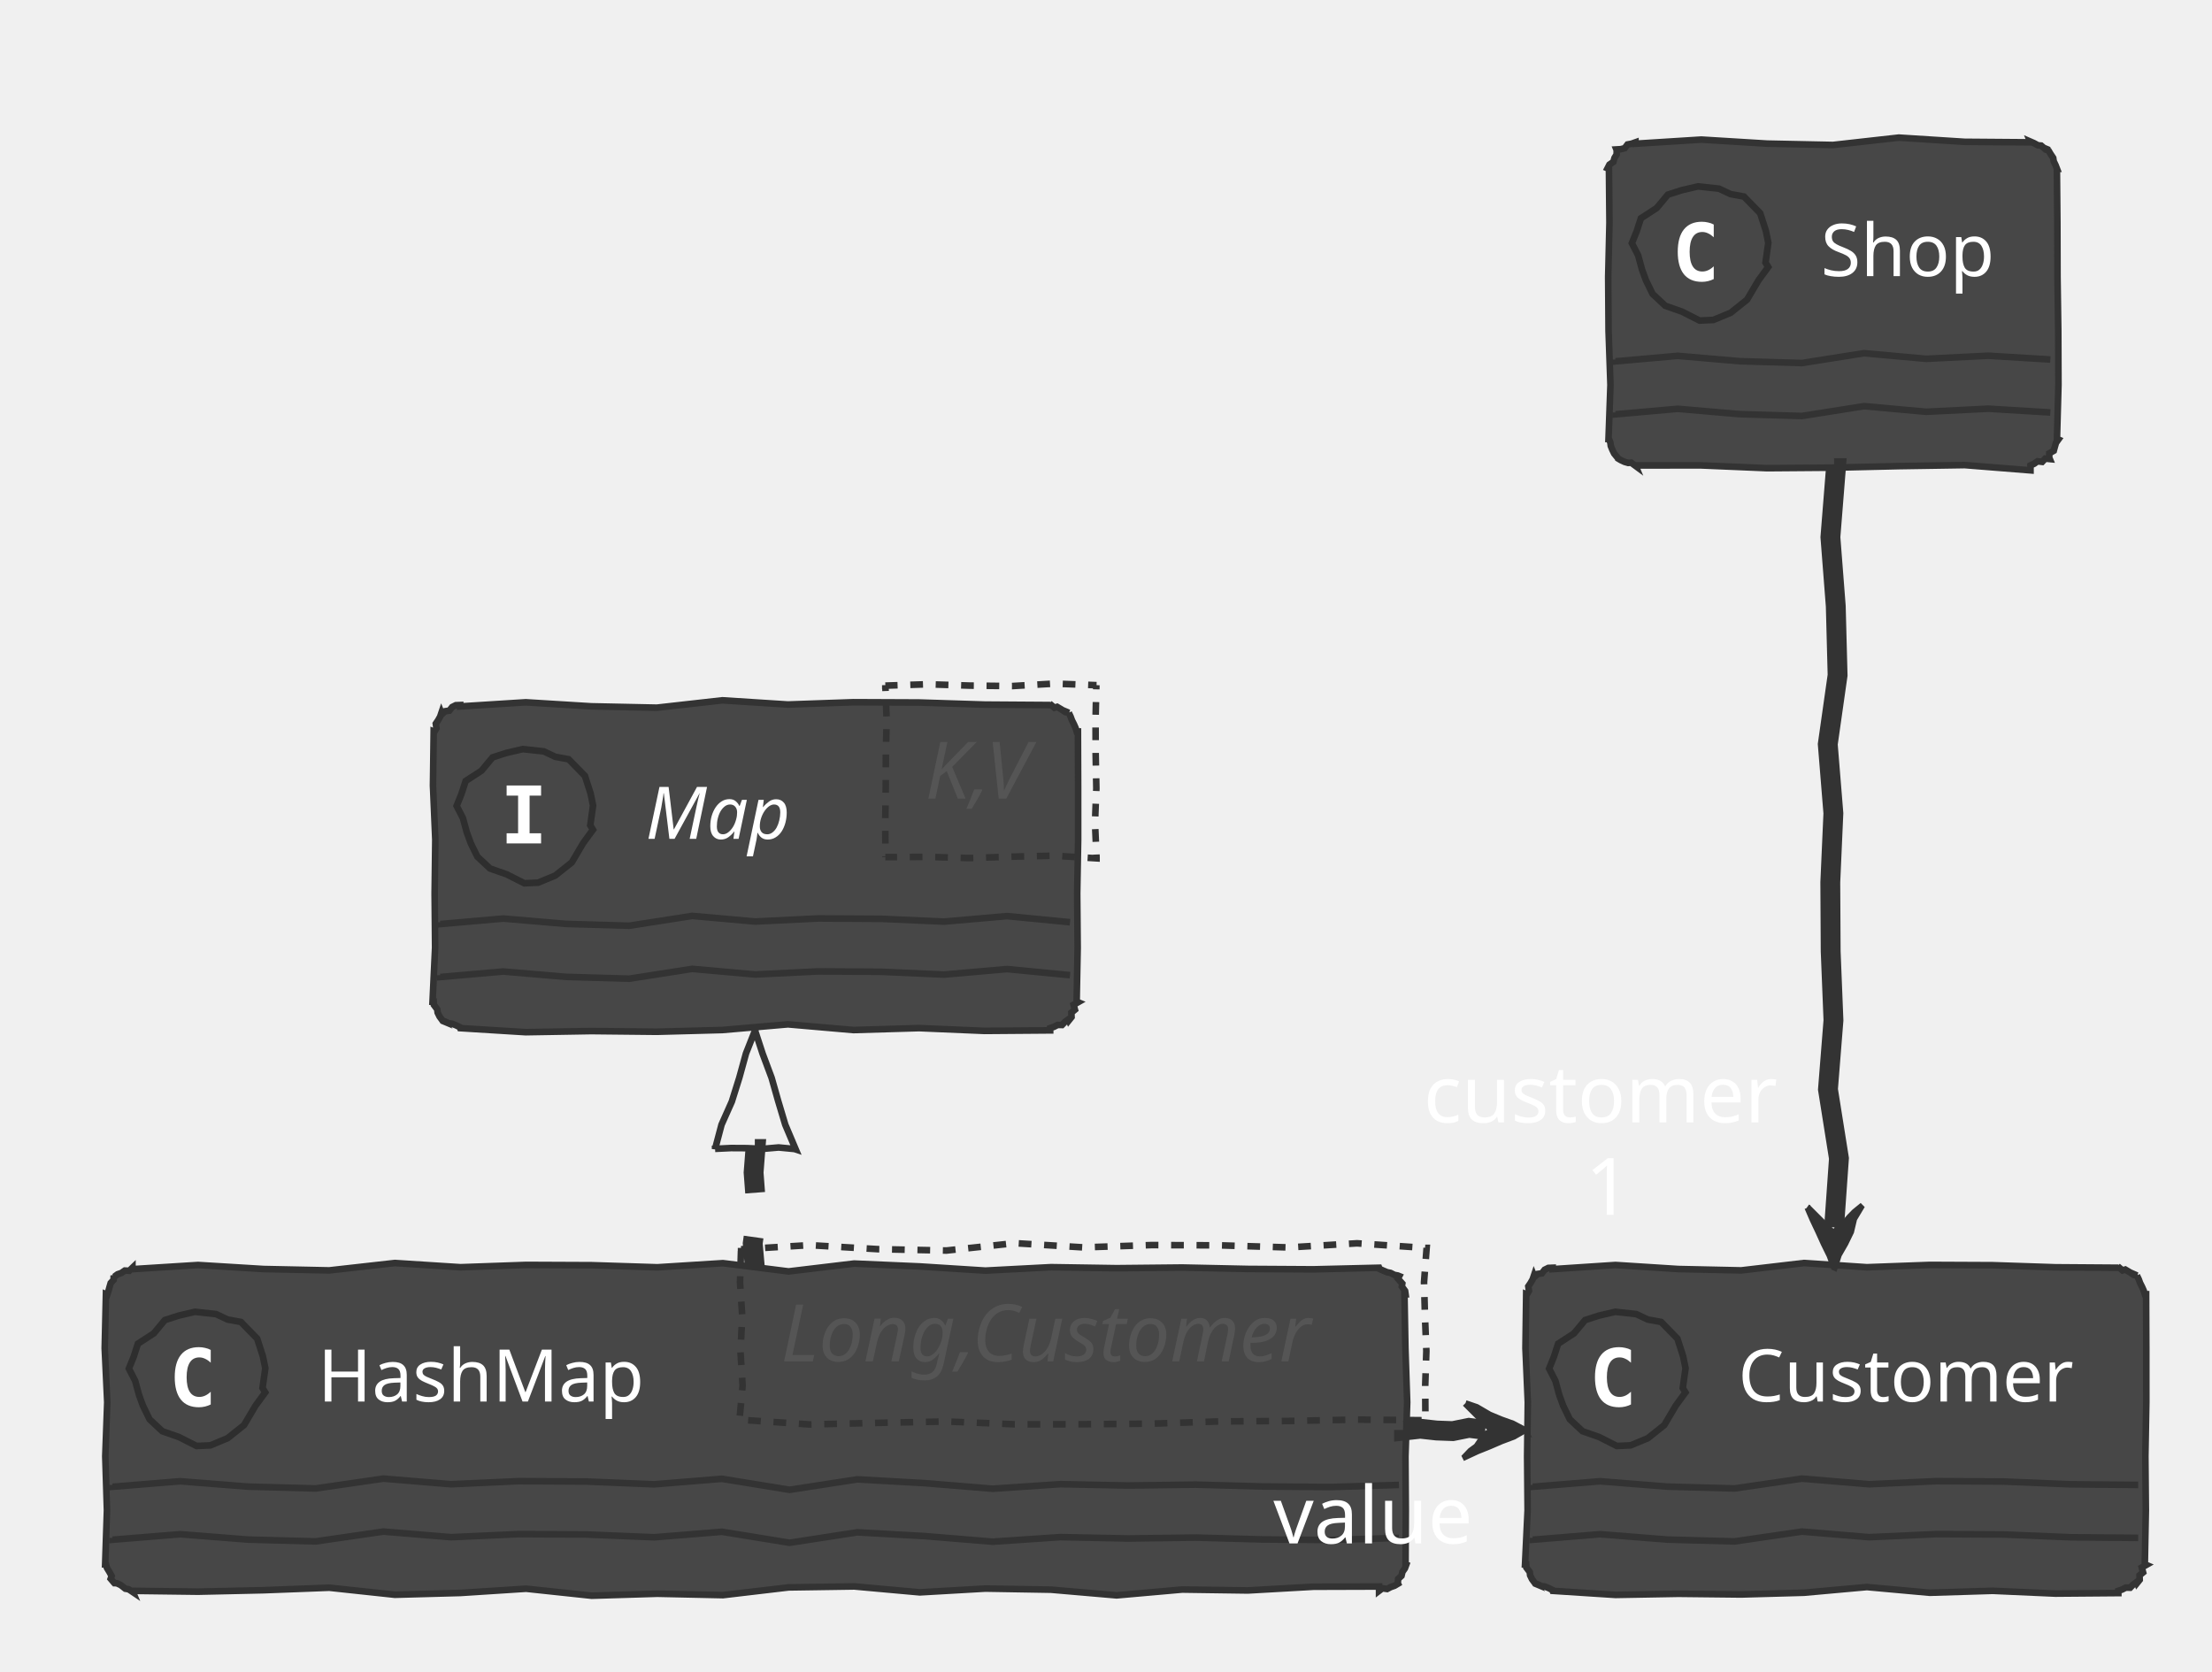
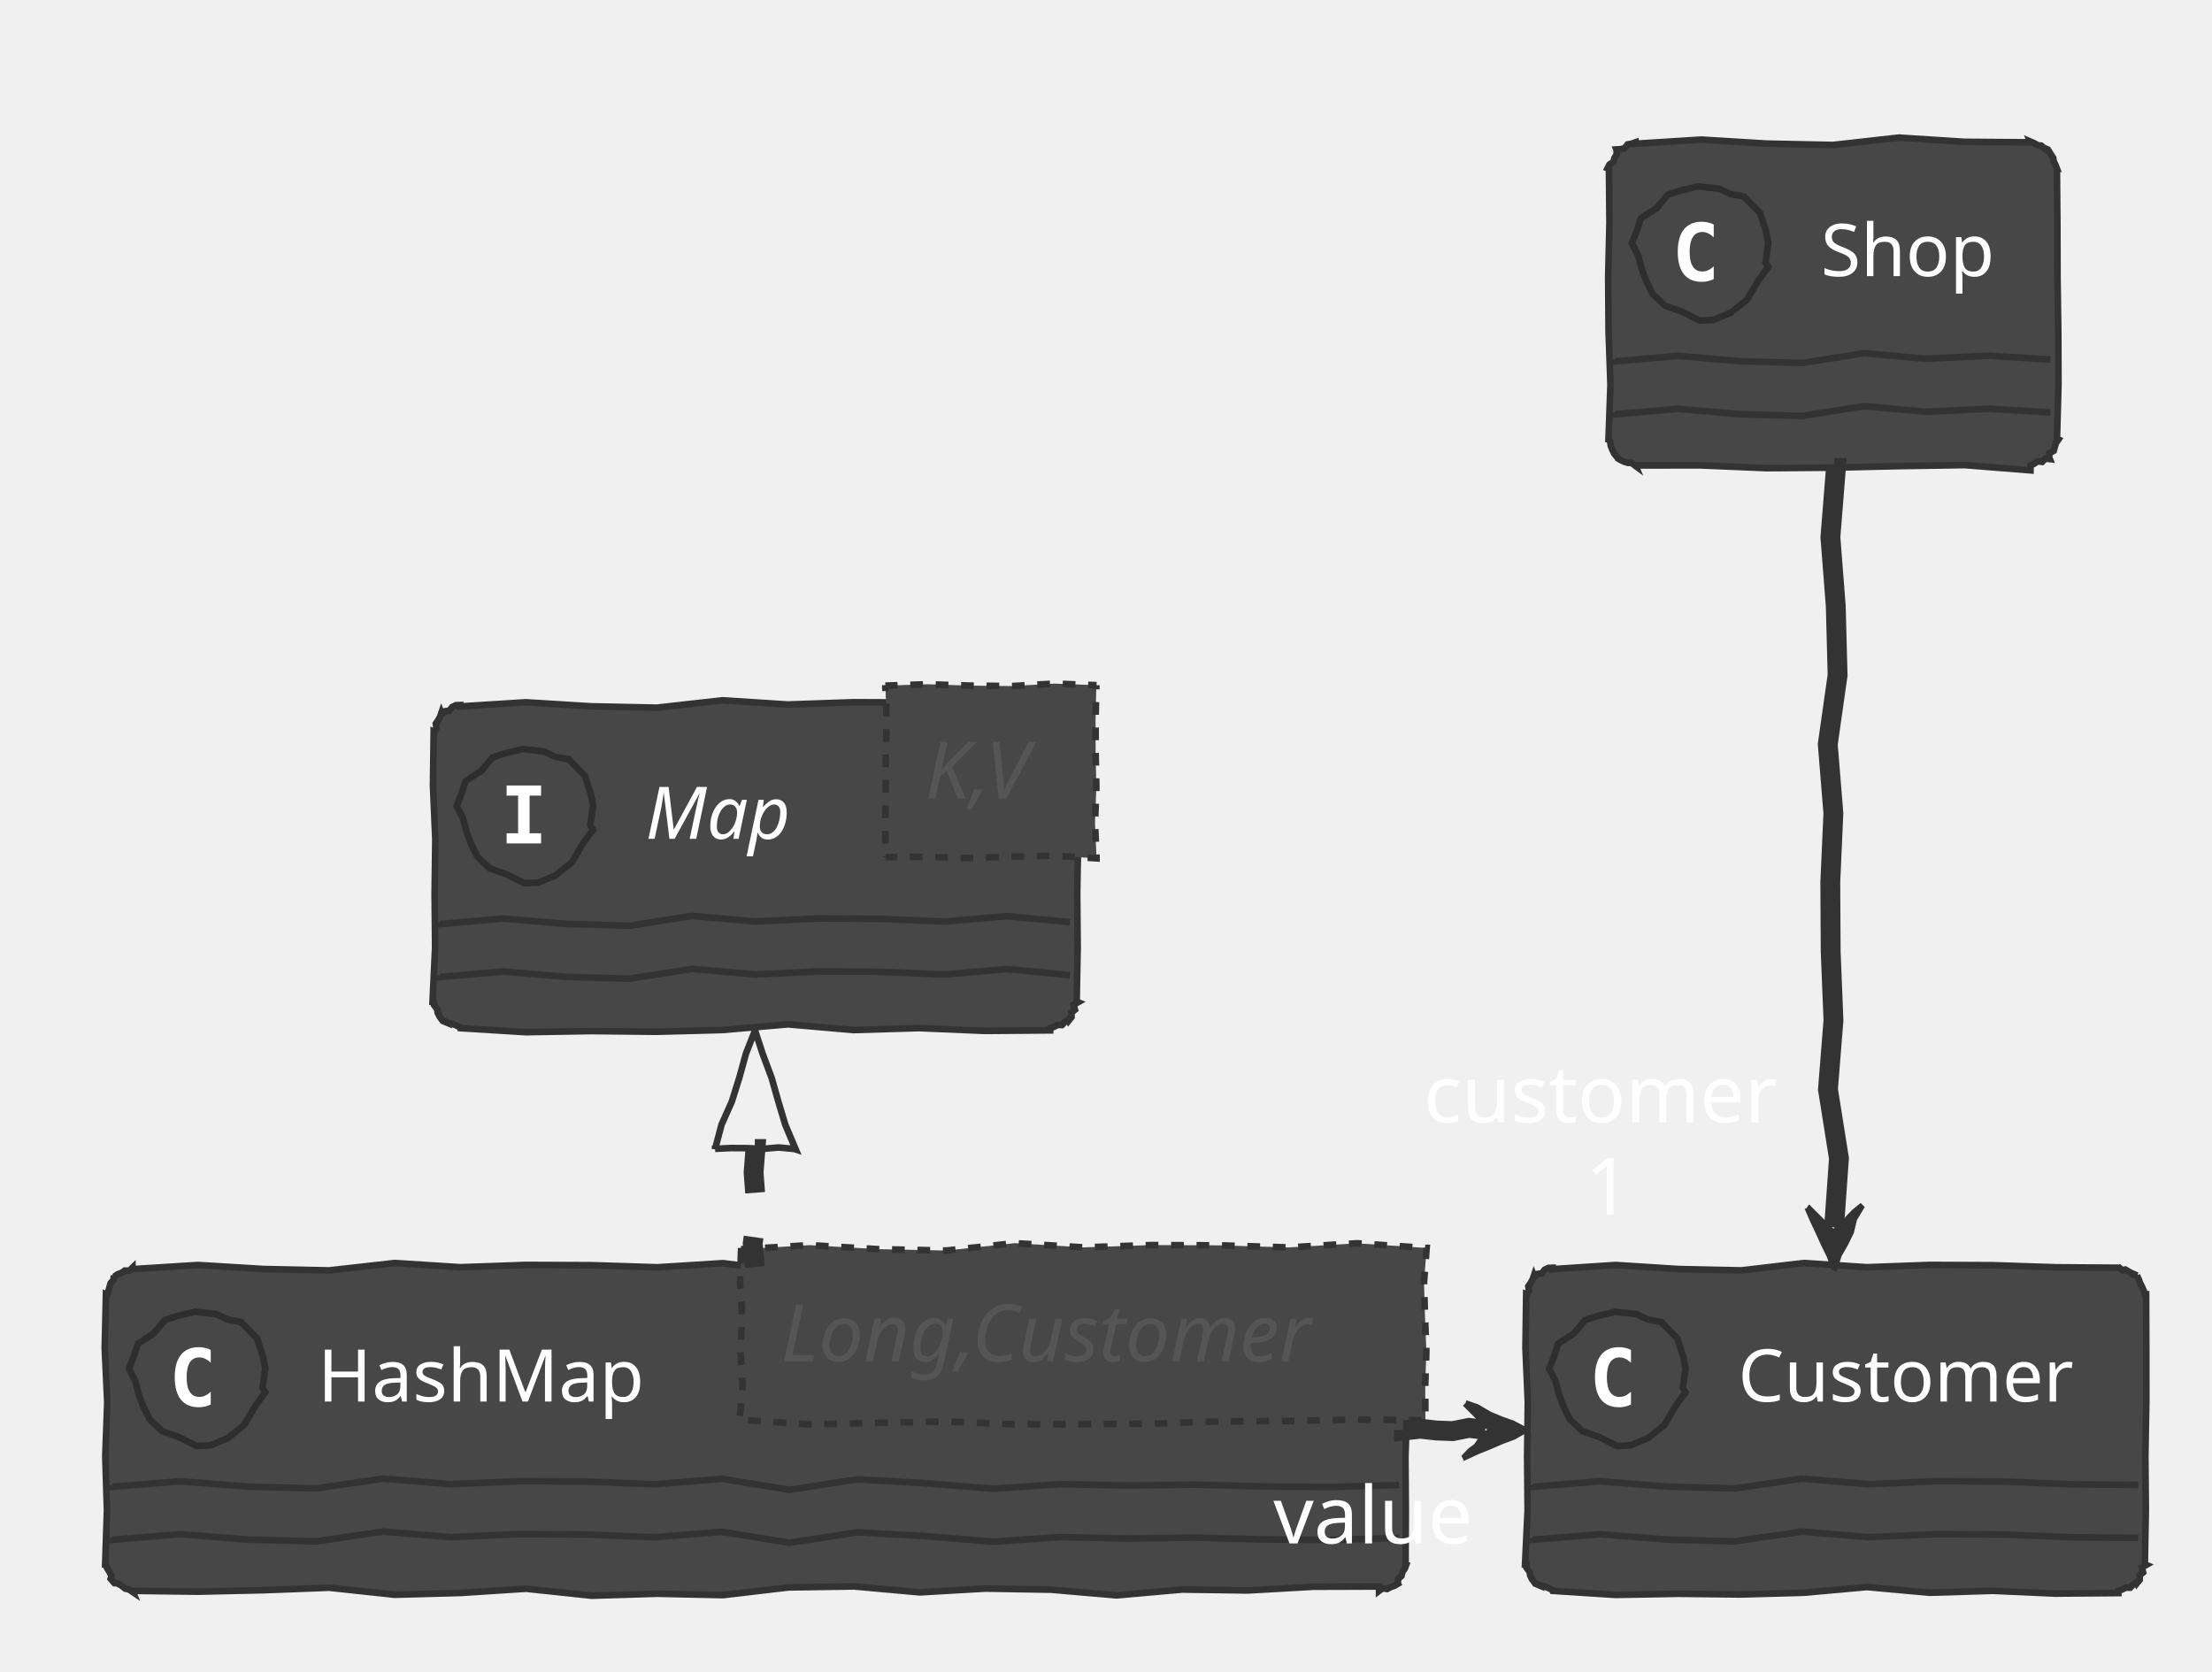
<svg xmlns="http://www.w3.org/2000/svg" contentStyleType="text/css" height="263.542px" preserveAspectRatio="none" style="width:348px;height:263px;" version="1.1" viewBox="0 0 348 263" width="348.958px" zoomAndPan="magnify">
  <defs />
  <g>
    <g id="elem_Map">
      <polygon fill="#474747" points="72.396,110.938,72.396,111.156,82.709,110.506,93.022,111.139,103.336,111.354,113.649,110.194,123.962,110.856,134.275,110.493,144.589,110.538,154.902,110.867,165.215,110.938,165.123,110.716,165.878,111.359,166.31,111.224,166.957,111.606,167.63,112.052,168.161,112.158,168.134,112.147,168.427,112.756,168.639,113.332,168.951,113.949,169.214,114.547,169.382,115.104,169.585,115.104,169.615,123.605,169.618,132.106,169.47,140.607,169.543,149.108,169.382,157.609,169.607,157.702,168.906,158.102,169.111,158.878,168.554,159.337,168.577,160.037,168.161,160.555,168.095,160.397,167.563,160.777,167.081,161.281,166.387,161.272,165.818,161.565,165.215,161.776,165.215,162.129,154.902,162.209,144.589,161.772,134.275,162.075,123.962,161.179,113.649,162.072,103.336,162.347,93.022,162.239,82.709,162.414,72.396,161.776,72.332,161.621,71.72,161.322,71.135,161.088,70.62,161.025,70.013,160.736,69.45,160.555,69.668,160.646,69.149,159.943,68.851,159.331,68.79,158.818,68.259,158.11,68.229,157.609,68.049,157.609,68.454,149.108,68.38,140.607,68.484,132.106,68.117,123.605,68.229,115.104,68.332,115.147,68.663,114.593,68.566,113.863,68.931,113.324,69.246,112.764,69.45,112.158,69.536,112.367,70.038,111.912,70.689,111.818,71.144,111.248,71.717,110.964,72.396,110.938" style="stroke:#333333;stroke-width:1.042;" />
      <polygon fill="none" points="93.287,130.557,91.76,132.643,89.954,135.699,87.371,137.758,84.657,138.885,82.492,138.982,79.711,137.574,77.086,136.654,75.094,134.786,74.049,132.647,73.43,130.944,72.823,128.72,71.837,126.806,72.594,124.937,73.258,122.89,75.747,121.271,77.499,119.17,79.667,118.473,82.244,117.872,85.55,118.229,87.36,119.082,89.465,119.469,92.024,122.091,92.916,124.859,93.304,126.748,92.865,129.86" style="stroke:#2E2E2E;stroke-width:1.042;" />
      <path d="M79.704,125.191 L79.704,123.596 L85.124,123.596 L85.124,125.191 L83.317,125.191 L83.317,131.116 L85.124,131.116 L85.124,132.711 L79.704,132.711 L79.704,131.116 L81.51,131.116 L81.51,125.191 L79.704,125.191 Z " fill="#FFFFFF" />
      <text fill="#FFFFFF" font-family="Segoe Print" font-size="11.458" font-style="italic" lengthAdjust="spacing" textLength="24.181" x="101.562" y="131.99">Map</text>
-       <polygon fill="none" points="139.285,107.812,139.285,107.885,145.93,107.669,152.574,107.88,159.218,107.951,165.862,107.565,172.507,107.812,172.48,107.812,172.359,113.223,172.374,118.633,172.483,124.043,172.267,129.453,172.507,134.863,172.507,135.055,165.862,134.644,159.218,134.795,152.574,135.013,145.93,134.833,139.285,134.863,139.309,134.863,139.274,129.453,139.347,124.043,139.368,118.633,139.489,113.223,139.285,107.812" style="stroke:#333333;stroke-width:1.042;stroke-dasharray:2.0,2.0;" />
+       <polygon fill="#474747" points="139.285,107.812,139.285,107.885,145.93,107.669,152.574,107.88,159.218,107.951,165.862,107.565,172.507,107.812,172.48,107.812,172.359,113.223,172.374,118.633,172.483,124.043,172.267,129.453,172.507,134.863,172.507,135.055,165.862,134.644,159.218,134.795,152.574,135.013,145.93,134.833,139.285,134.863,139.309,134.863,139.274,129.453,139.347,124.043,139.368,118.633,139.489,113.223,139.285,107.812" style="stroke:#333333;stroke-width:1.042;stroke-dasharray:2.0,2.0;" />
      <text fill="#555555" font-family="Segoe Print" font-size="12.5" font-style="italic" lengthAdjust="spacing" textLength="20.721" x="145.535" y="125.665">K,V</text>
      <path d="M69.271,145.109 L69.271,145.401 L79.178,144.534 L89.085,145.377 L98.992,145.664 L108.898,144.118 L118.805,145.001 L128.712,144.517 L138.619,144.576 L148.526,145.014 L158.433,144.149 L168.34,145.109 " fill="#474747" style="stroke:#333333;stroke-width:1.042;" />
      <path d="M69.271,153.442 L69.271,153.734 L79.178,152.867 L89.085,153.711 L98.992,153.998 L108.898,152.452 L118.805,153.334 L128.712,152.85 L138.619,152.91 L148.526,153.348 L158.433,152.482 L168.34,153.442 " fill="#474747" style="stroke:#333333;stroke-width:1.042;" />
    </g>
    <g id="elem_HashMap">
      <polygon fill="#474747" points="20.833,199.479,20.833,199.698,31.156,199.048,41.478,199.68,51.801,199.895,62.123,198.736,72.446,199.398,82.768,199.035,93.091,199.08,103.413,199.408,113.736,198.759,124.058,200.056,134.381,198.823,144.703,199.273,155.026,199.929,165.348,199.39,175.671,199.55,185.993,199.446,196.316,199.665,206.638,199.728,216.961,199.479,217.038,199.667,217.639,199.939,218.229,200.185,218.762,200.293,219.379,200.604,219.907,200.7,220.132,200.793,219.92,201.193,220.613,201.968,220.544,202.428,221.054,203.127,221.127,203.646,220.955,203.646,221.103,212.147,221.385,220.648,221.11,229.149,221.164,237.65,221.127,246.151,221.236,246.196,221.017,246.795,220.638,247.329,220.487,247.957,219.967,248.432,219.907,249.097,219.945,249.188,219.391,249.517,218.787,249.728,218.221,250.026,217.486,249.918,216.961,250.317,216.961,249.638,206.638,249.67,196.316,250.256,185.993,250.113,175.671,251.027,165.348,250.135,155.026,249.96,144.703,250.555,134.381,249.623,124.058,249.777,113.736,250.993,103.413,250.771,93.091,251.083,82.768,249.982,72.446,250.65,62.123,250.932,51.801,249.825,41.478,250.218,31.156,250.449,20.833,250.317,20.92,250.526,20.244,250.072,19.716,249.978,18.992,249.407,18.386,249.124,17.887,249.097,18.049,249.164,17.413,248.412,17.562,247.986,17.221,247.357,16.825,246.704,16.667,246.151,16.544,246.151,16.826,237.65,16.563,229.149,16.872,220.648,16.475,212.147,16.667,203.646,16.865,203.728,17.066,203.121,17.233,202.5,17.414,201.884,17.876,201.385,17.887,200.7,17.969,200.896,18.499,200.51,19.101,200.297,19.637,199.925,20.339,199.953,20.833,199.479" style="stroke:#333333;stroke-width:1.042;" />
      <polygon fill="none" points="41.724,219.099,40.197,221.185,38.391,224.241,35.808,226.3,33.094,227.426,30.93,227.524,28.148,226.116,25.524,225.196,23.532,223.327,22.487,221.189,21.867,219.486,21.26,217.262,20.275,215.348,21.032,213.479,21.695,211.432,24.185,209.813,25.936,207.712,28.105,207.014,30.682,206.413,33.987,206.77,35.797,207.624,37.902,208.011,40.461,210.633,41.353,213.401,41.741,215.29,41.302,218.402" style="stroke:#2E2E2E;stroke-width:1.042;" />
      <path d="M33.154,220.992 Q32.731,221.204 32.259,221.317 Q31.787,221.431 31.283,221.431 Q29.427,221.431 28.451,220.227 Q27.49,219.006 27.49,216.711 Q27.49,214.4 28.451,213.196 Q29.427,211.975 31.283,211.975 Q31.787,211.975 32.259,212.089 Q32.747,212.187 33.154,212.415 L33.154,214.417 Q32.699,213.993 32.259,213.798 Q31.82,213.586 31.364,213.586 Q30.371,213.586 29.866,214.384 Q29.362,215.165 29.362,216.711 Q29.362,218.241 29.866,219.023 Q30.371,219.804 31.364,219.804 Q31.82,219.804 32.259,219.609 Q32.699,219.413 33.154,218.99 L33.154,220.992 Z " fill="#FFFFFF" />
      <text fill="#FFFFFF" font-family="Segoe Print" font-size="11.458" lengthAdjust="spacing" textLength="53.051" x="50" y="220.532">HashMap</text>
-       <polygon fill="none" points="116.592,196.354,116.592,196.573,127.358,195.923,138.124,196.555,148.89,196.77,159.656,195.611,170.422,196.273,181.188,195.91,191.954,195.955,202.72,196.283,213.486,195.634,224.252,196.354,224.445,196.354,224.034,201.764,224.184,207.174,224.402,212.585,224.222,217.995,224.252,223.405,224.252,223.476,213.486,223.372,202.72,223.591,191.954,223.654,181.188,224.015,170.422,224.104,159.656,224.113,148.89,223.67,138.124,223.888,127.358,224.136,116.592,223.405,116.342,223.405,116.828,217.995,116.49,212.585,116.778,207.174,116.421,201.764,116.592,196.354" style="stroke:#333333;stroke-width:1.042;stroke-dasharray:2.0,2.0;" />
+       <polygon fill="#474747" points="116.592,196.354,116.592,196.573,127.358,195.923,138.124,196.555,148.89,196.77,159.656,195.611,170.422,196.273,181.188,195.91,191.954,195.955,202.72,196.283,213.486,195.634,224.252,196.354,224.445,196.354,224.034,201.764,224.184,207.174,224.402,212.585,224.222,217.995,224.252,223.405,224.252,223.476,213.486,223.372,202.72,223.591,191.954,223.654,181.188,224.015,170.422,224.104,159.656,224.113,148.89,223.67,138.124,223.888,127.358,224.136,116.592,223.405,116.342,223.405,116.828,217.995,116.49,212.585,116.778,207.174,116.421,201.764,116.592,196.354" style="stroke:#333333;stroke-width:1.042;stroke-dasharray:2.0,2.0;" />
      <text fill="#555555" font-family="Segoe Print" font-size="12.5" font-style="italic" lengthAdjust="spacing" textLength="95.16" x="122.842" y="214.207">Long,Customer</text>
      <path d="M17.708,233.651 L17.708,233.943 L28.36,233.075 L39.011,233.919 L49.663,234.206 L60.314,232.66 L70.966,233.543 L81.617,233.058 L92.268,233.118 L102.92,233.556 L113.571,232.69 L124.223,234.42 L134.874,232.775 L145.526,233.376 L156.177,234.251 L166.828,233.532 L177.48,233.745 L188.131,233.606 L198.783,233.899 L209.434,233.983 L220.086,233.651 " fill="#474747" style="stroke:#333333;stroke-width:1.042;" />
      <path d="M17.708,241.984 L17.708,242.276 L28.36,241.409 L39.011,242.252 L49.663,242.539 L60.314,240.993 L70.966,241.876 L81.617,241.392 L92.268,241.451 L102.92,241.889 L113.571,241.024 L124.223,242.753 L134.874,241.109 L145.526,241.709 L156.177,242.584 L166.828,241.865 L177.48,242.079 L188.131,241.94 L198.783,242.232 L209.434,242.316 L220.086,241.984 " fill="#474747" style="stroke:#333333;stroke-width:1.042;" />
    </g>
    <g id="elem_Shop">
      <polygon fill="#474747" points="257.292,22.396,257.292,22.615,267.65,21.964,278.009,22.597,288.368,22.812,298.727,21.653,309.086,22.315,319.444,22.396,319.388,22.259,319.983,22.517,320.614,22.862,321.12,22.906,321.875,23.55,322.391,23.616,322.188,23.532,322.571,24.179,323.017,24.852,323.095,25.373,323.389,25.982,323.611,26.562,323.6,26.562,323.673,35.063,323.694,43.565,323.814,52.065,323.844,60.566,323.611,69.067,323.829,69.158,323.449,69.691,323.272,70.308,323.104,70.928,322.403,71.329,322.391,72.014,322.481,72.231,321.762,72.163,321.283,72.673,320.557,72.587,320.024,72.968,319.444,73.234,319.444,74.007,309.086,73.183,298.727,73.344,288.368,73.587,278.009,73.668,267.65,73.23,257.292,73.234,257.33,73.326,256.626,72.806,256.151,72.837,255.597,72.678,254.994,72.4,254.345,72.014,254.542,72.095,253.946,71.36,253.648,70.749,253.414,70.163,253.35,69.649,253.125,69.067,253.057,69.067,253.362,60.566,253.064,52.065,253.006,43.565,253.204,35.063,253.125,26.562,252.911,26.474,253.202,25.904,253.821,25.47,253.997,24.853,254.337,24.303,254.345,23.616,254.303,23.513,254.977,23.474,255.602,23.317,256.05,22.732,256.69,22.609,257.292,22.396" style="stroke:#333333;stroke-width:1.042;" />
      <polygon fill="none" points="278.183,42.015,276.656,44.102,274.85,47.157,272.267,49.217,269.552,50.343,267.388,50.441,264.607,49.032,261.982,48.112,259.99,46.244,258.945,44.105,258.325,42.403,257.718,40.178,256.733,38.264,257.49,36.395,258.154,34.348,260.643,32.729,262.395,30.628,264.563,29.931,267.14,29.33,270.445,29.687,272.256,30.541,274.361,30.928,276.92,33.55,277.812,36.318,278.199,38.206,277.76,41.319" style="stroke:#2E2E2E;stroke-width:1.042;" />
      <path d="M269.613,43.909 Q269.19,44.12 268.717,44.234 Q268.245,44.348 267.741,44.348 Q265.885,44.348 264.909,43.144 Q263.949,41.923 263.949,39.628 Q263.949,37.317 264.909,36.112 Q265.885,34.892 267.741,34.892 Q268.245,34.892 268.717,35.006 Q269.206,35.103 269.613,35.331 L269.613,37.333 Q269.157,36.91 268.717,36.715 Q268.278,36.503 267.822,36.503 Q266.829,36.503 266.325,37.301 Q265.82,38.082 265.82,39.628 Q265.82,41.158 266.325,41.939 Q266.829,42.721 267.822,42.721 Q268.278,42.721 268.717,42.525 Q269.157,42.33 269.613,41.907 L269.613,43.909 Z " fill="#FFFFFF" />
      <text fill="#FFFFFF" font-family="Segoe Print" font-size="11.458" lengthAdjust="spacing" textLength="28.819" x="286.458" y="43.448">Shop</text>
      <path d="M254.167,56.567 L254.167,56.859 L263.938,55.992 L273.71,56.836 L283.482,57.123 L293.254,55.577 L303.026,56.459 L312.798,55.975 L322.569,56.567 " fill="#474747" style="stroke:#333333;stroke-width:1.042;" />
      <path d="M254.167,64.901 L254.167,65.193 L263.938,64.325 L273.71,65.169 L283.482,65.456 L293.254,63.91 L303.026,64.793 L312.798,64.308 L322.569,64.901 " fill="#474747" style="stroke:#333333;stroke-width:1.042;" />
    </g>
    <g id="elem_Customer">
      <polygon fill="#474747" points="244.271,199.479,244.271,199.698,254.159,199.048,264.047,199.68,273.935,199.895,283.822,198.736,293.71,199.398,303.598,199.035,313.486,199.08,323.374,199.408,333.262,199.479,333.17,199.257,333.925,199.901,334.357,199.765,335.004,200.148,335.676,200.594,336.208,200.7,336.181,200.688,336.474,201.298,336.686,201.874,336.998,202.491,337.261,203.088,337.429,203.646,337.632,203.646,337.662,212.147,337.665,220.648,337.517,229.149,337.59,237.65,337.429,246.151,337.654,246.244,336.953,246.644,337.158,247.419,336.601,247.879,336.624,248.579,336.208,249.097,336.143,248.938,335.61,249.319,335.128,249.823,334.434,249.814,333.865,250.107,333.262,250.317,333.262,250.67,323.374,250.751,313.486,250.313,303.598,250.617,293.71,249.721,283.822,250.614,273.935,250.888,264.047,250.78,254.159,250.956,244.271,250.317,244.207,250.162,243.595,249.864,243.01,249.63,242.495,249.566,241.888,249.278,241.325,249.097,241.543,249.188,241.024,248.484,240.726,247.873,240.666,247.36,240.134,246.651,240.104,246.151,239.924,246.151,240.329,237.65,240.255,229.149,240.359,220.648,239.992,212.147,240.104,203.646,240.207,203.688,240.538,203.135,240.441,202.405,240.806,201.865,241.121,201.306,241.325,200.7,241.411,200.909,241.913,200.454,242.565,200.36,243.019,199.79,243.592,199.506,244.271,199.479" style="stroke:#333333;stroke-width:1.042;" />
      <polygon fill="none" points="265.162,219.099,263.635,221.185,261.829,224.241,259.246,226.3,256.532,227.426,254.367,227.524,251.586,226.116,248.961,225.196,246.969,223.327,245.924,221.189,245.305,219.486,244.697,217.262,243.712,215.348,244.469,213.479,245.133,211.432,247.622,209.813,249.374,207.712,251.542,207.014,254.119,206.413,257.425,206.77,259.235,207.624,261.34,208.011,263.899,210.633,264.791,213.401,265.179,215.29,264.74,218.402" style="stroke:#2E2E2E;stroke-width:1.042;" />
      <path d="M256.592,220.992 Q256.169,221.204 255.697,221.317 Q255.225,221.431 254.72,221.431 Q252.865,221.431 251.888,220.227 Q250.928,219.006 250.928,216.711 Q250.928,214.4 251.888,213.196 Q252.865,211.975 254.72,211.975 Q255.225,211.975 255.697,212.089 Q256.185,212.187 256.592,212.415 L256.592,214.417 Q256.136,213.993 255.697,213.798 Q255.257,213.586 254.801,213.586 Q253.809,213.586 253.304,214.384 Q252.799,215.165 252.799,216.711 Q252.799,218.241 253.304,219.023 Q253.809,219.804 254.801,219.804 Q255.257,219.804 255.697,219.609 Q256.136,219.413 256.592,218.99 L256.592,220.992 Z " fill="#FFFFFF" />
      <text fill="#FFFFFF" font-family="Segoe Print" font-size="11.458" lengthAdjust="spacing" textLength="55.658" x="273.438" y="220.532">Customer</text>
      <path d="M241.146,233.651 L241.146,233.943 L251.728,233.075 L262.311,233.919 L272.893,234.206 L283.475,232.66 L294.058,233.543 L304.64,233.058 L315.222,233.118 L325.805,233.556 L336.387,233.651 " fill="#474747" style="stroke:#333333;stroke-width:1.042;" />
      <path d="M241.146,241.984 L241.146,242.276 L251.728,241.409 L262.311,242.252 L272.893,242.539 L283.475,240.993 L294.058,241.876 L304.64,241.392 L315.222,241.451 L325.805,241.889 L336.387,241.984 " fill="#474747" style="stroke:#333333;stroke-width:1.042;" />
    </g>
    <polygon fill="none" points="118.75,162.044,118.819,162.067,117.364,165.749,116.314,169.565,115.132,173.338,113.515,176.966,112.5,180.794,112.5,180.767,115,180.646,117.5,180.661,120,180.771,122.5,180.554,125,180.794,125.182,180.855,123.542,176.975,122.435,173.273,121.392,169.592,119.972,165.785,118.75,162.044" style="stroke:#333333;stroke-width:1.042;" />
    <path d="M118.75,180.794 L118.847,180.794 L118.558,184.506 L118.84,188.218 L118.935,191.929 L118.42,195.641 L118.75,199.353 " fill="none" style="stroke:#333333;stroke-width:3.125;stroke-dasharray:7.0,7.0;" />
    <polygon fill="#333333" points="288.542,199.382,288.608,199.412,289.243,197.448,290.27,195.659,291.168,193.813,291.649,191.781,292.708,190.007,292.689,189.988,291.77,190.736,290.947,191.579,290.192,192.49,289.205,193.171,288.542,194.174,288.678,194.31,287.554,193.185,286.826,192.458,286.148,191.78,285.187,190.819,284.375,190.007,284.397,190.017,285.198,191.877,286.098,193.782,286.951,195.666,287.894,197.589,288.542,199.382" style="stroke:#333333;stroke-width:1.042;" />
    <path d="M288.542,73.66 L288.834,73.66 L287.966,84.521 L288.81,95.382 L289.097,106.243 L287.551,117.105 L288.434,127.966 L287.949,138.827 L288.009,149.688 L288.447,160.549 L287.581,171.41 L289.311,182.271 L288.542,193.132 " fill="none" style="stroke:#333333;stroke-width:3.125;" />
    <text fill="#FFFFFF" font-family="Segoe Print" font-size="12.5" lengthAdjust="spacing" textLength="58.862" x="223.958" y="176.61">customer</text>
    <text fill="#FFFFFF" font-family="Segoe Print" font-size="12.5" lengthAdjust="spacing" textLength="7.953" x="249.413" y="191.161">1</text>
    <polygon fill="#333333" points="239.917,225,239.947,225.067,237.984,224.035,236.195,223.395,234.349,222.627,232.317,221.44,230.542,220.833,230.523,220.814,231.271,221.562,232.115,222.406,233.025,223.317,233.706,223.997,234.709,225,234.845,225.136,233.721,225.679,232.994,226.618,232.315,227.606,231.355,228.312,230.542,229.167,230.552,229.188,232.413,228.323,234.317,227.557,236.201,226.743,238.125,226.019,239.917,225" style="stroke:#333333;stroke-width:1.042;" />
    <path d="M220.89,225 L220.89,225.097 L223.446,224.808 L226.001,225.089 L228.556,225.185 L231.112,224.67 L233.667,225 " fill="none" style="stroke:#333333;stroke-width:3.125;" />
    <text fill="#FFFFFF" font-family="Segoe Print" font-size="12.5" lengthAdjust="spacing" textLength="34.143" x="200.334" y="242.853">value</text>
  </g>
</svg>
